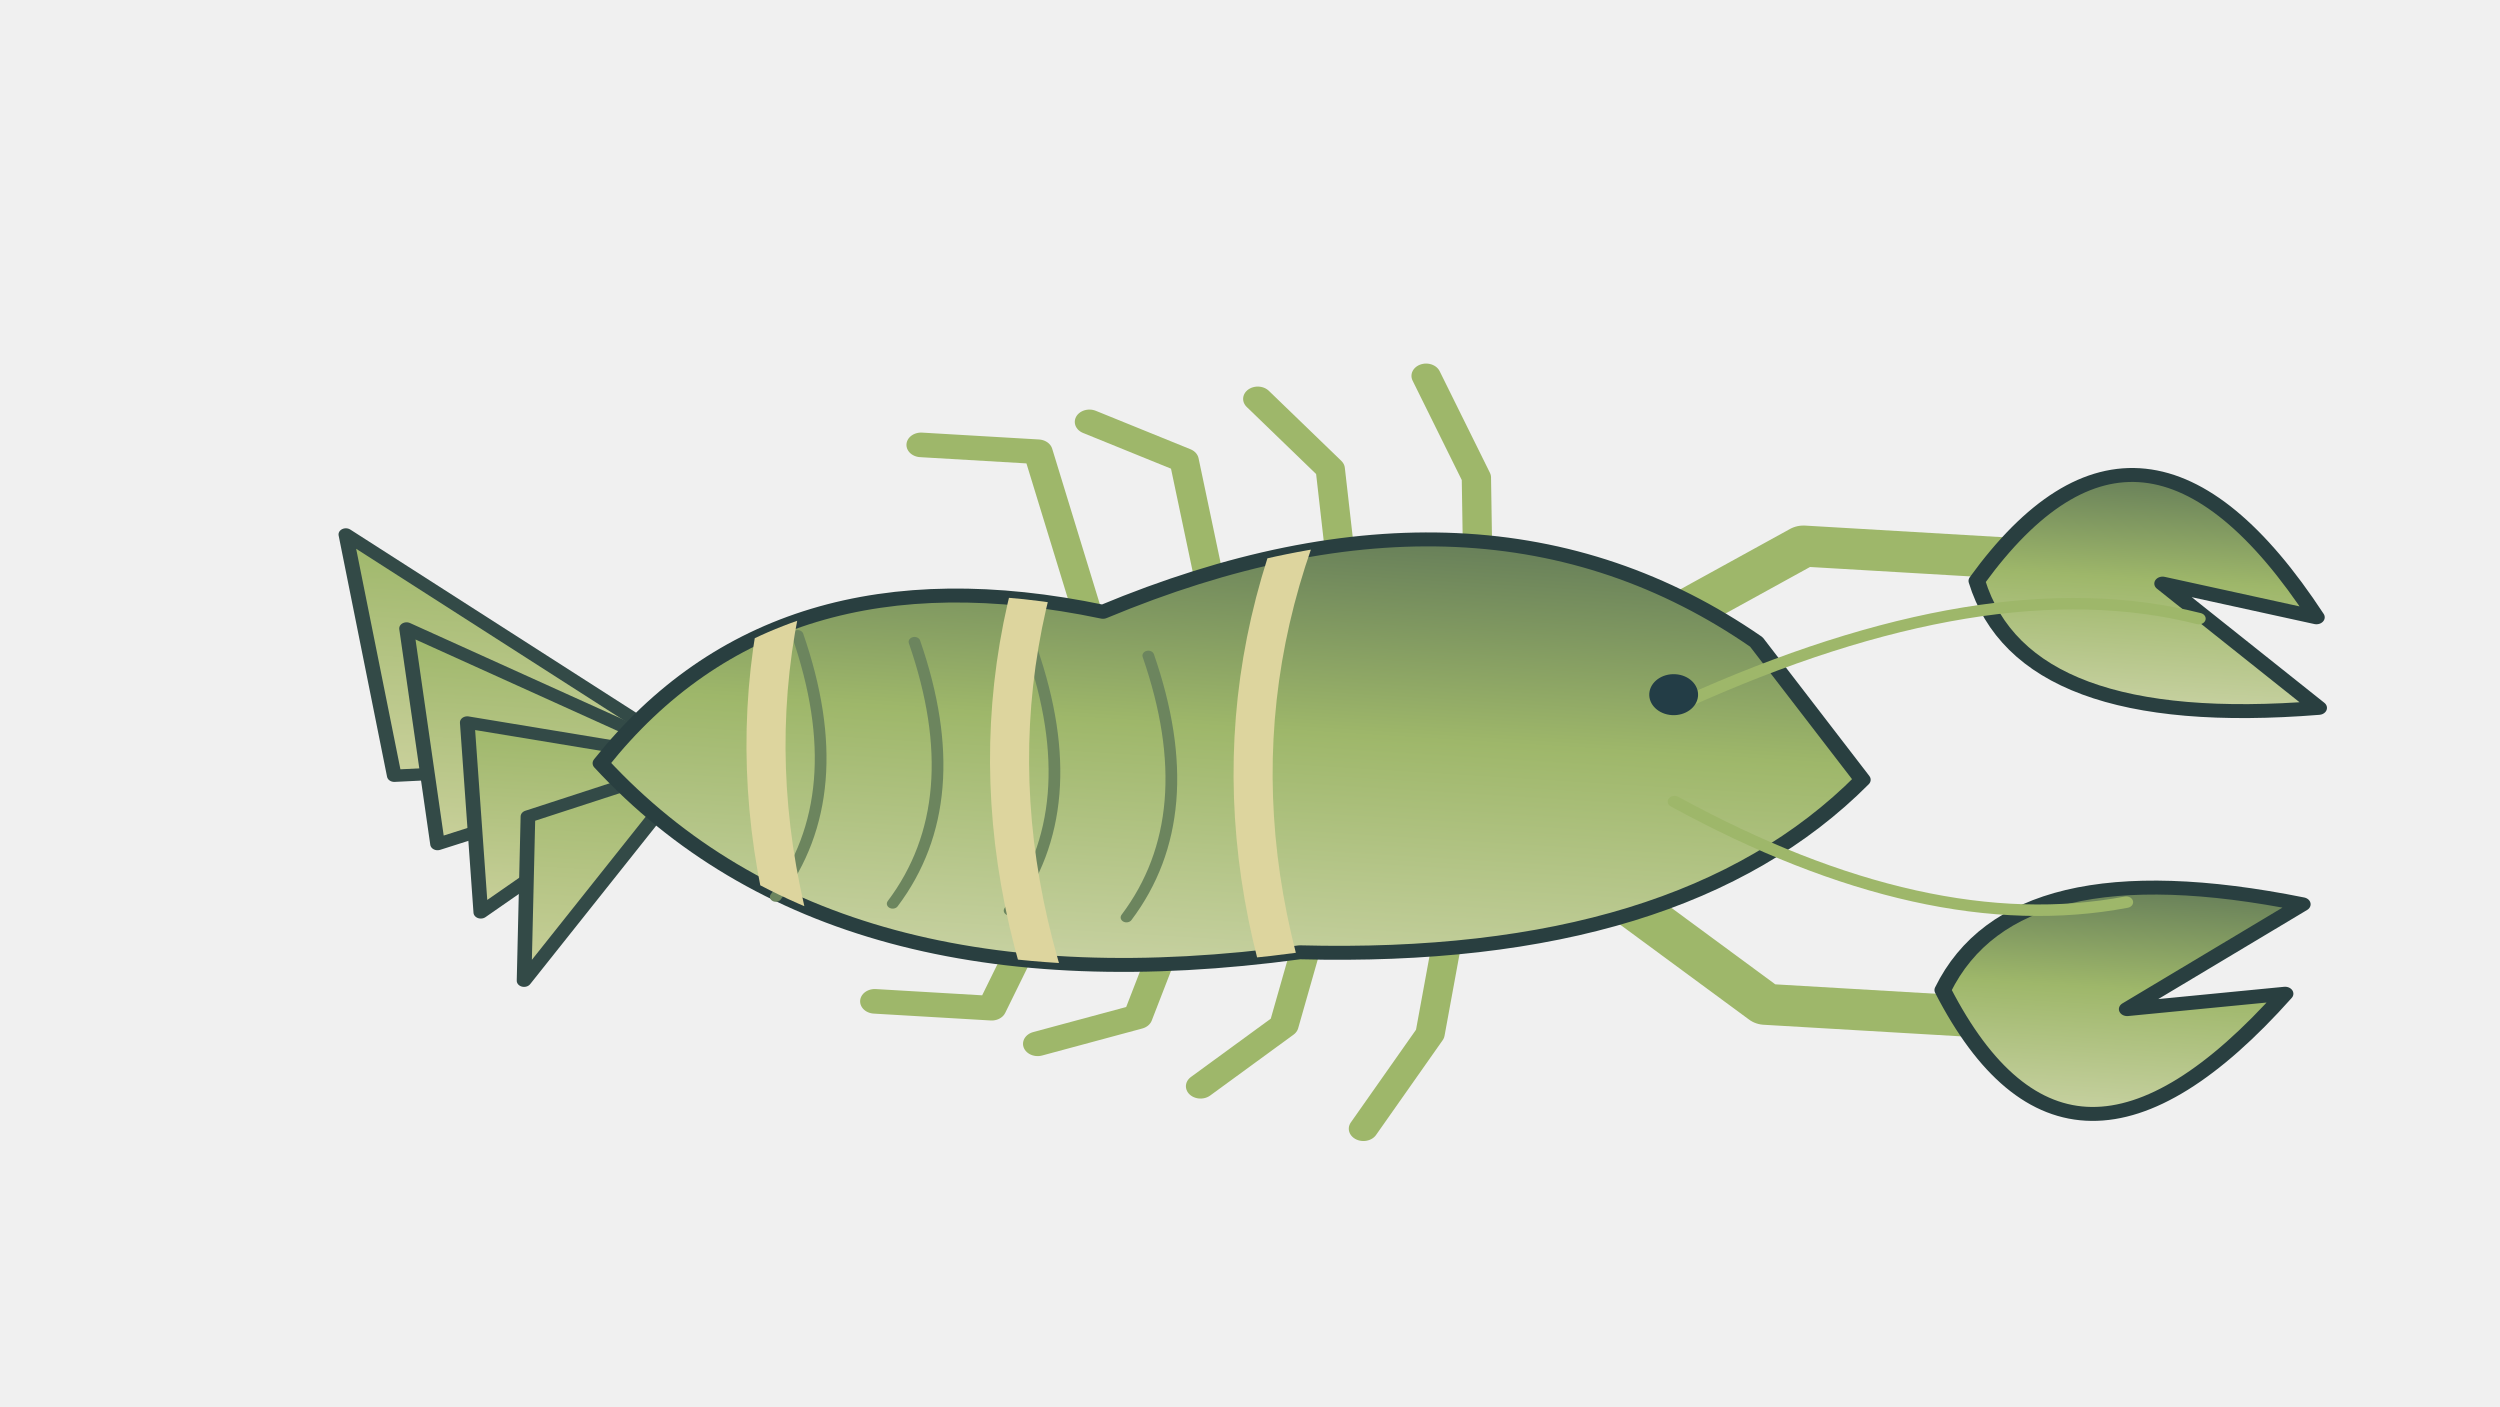
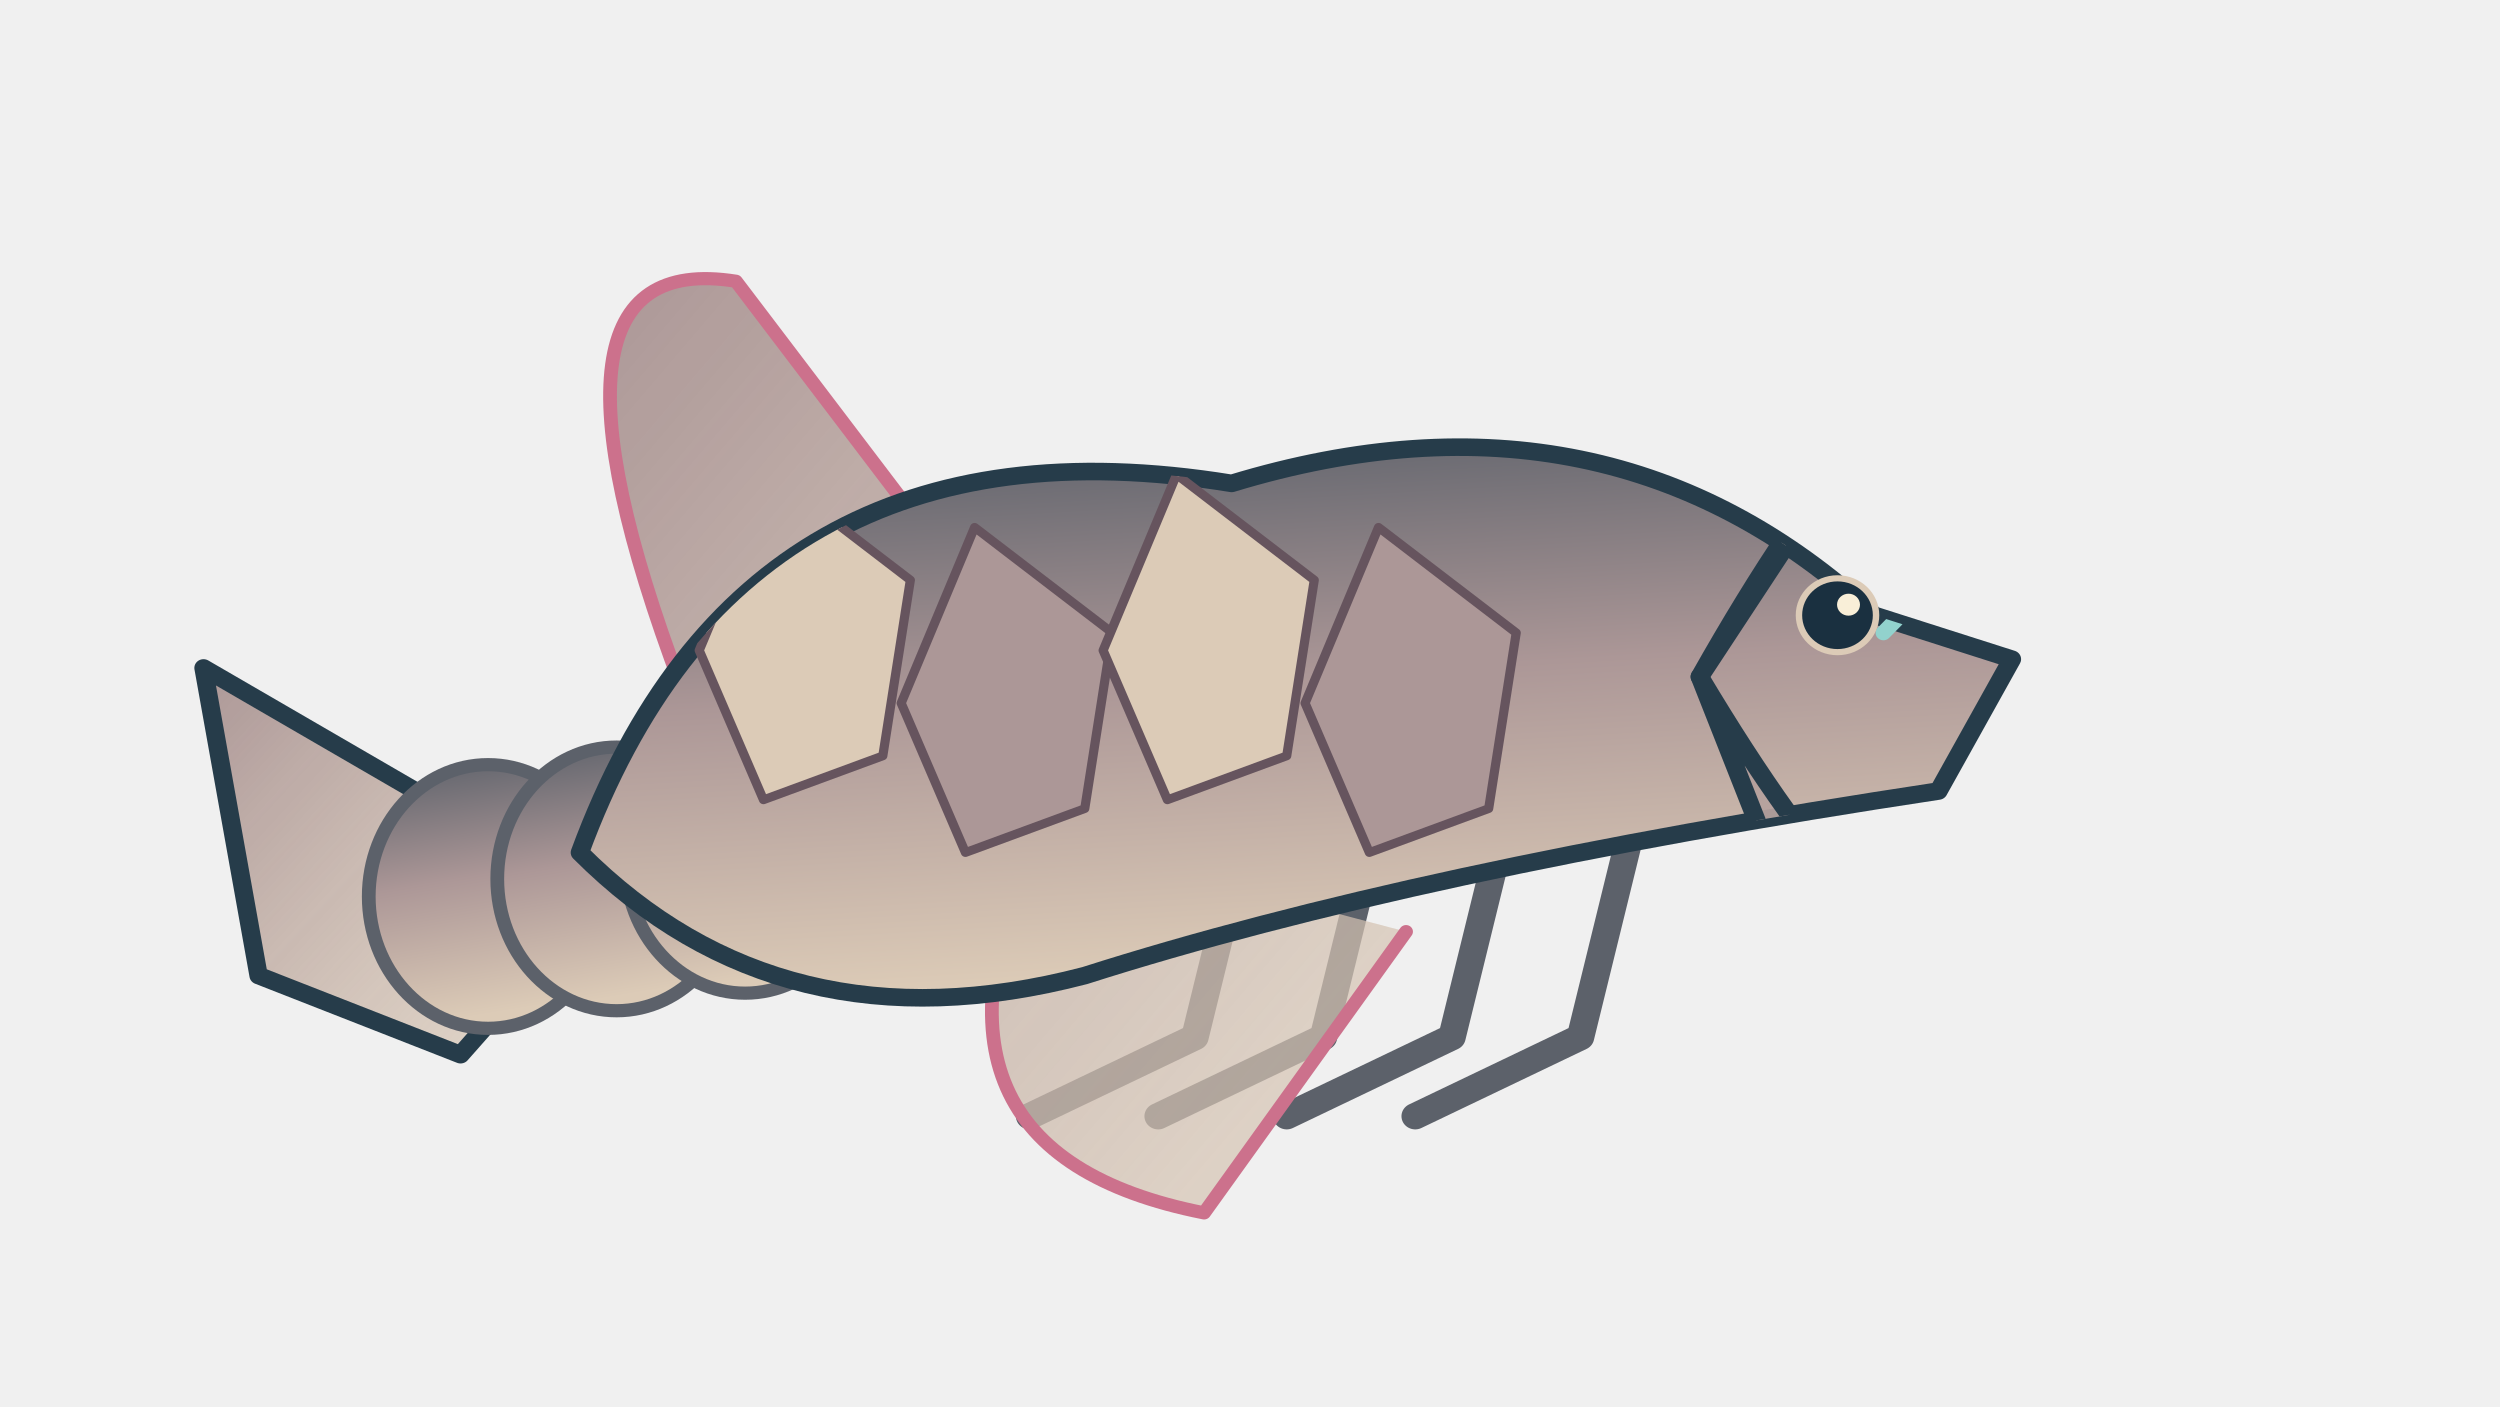
<svg xmlns="http://www.w3.org/2000/svg" width="256" height="144" viewBox="0 0 256 144">
  <defs>
-     <linearGradient id="body" x2="0" y2="1">
-       <stop stop-color="#677f59" />
-       <stop offset=".45" stop-color="#9eb76a" />
-       <stop offset="1" stop-color="#c7d1a1" />
+     <linearGradient id="body" x1="0" y1="0" x2=".15" y2="1">
+       <stop stop-color="#5c616a" />
+       <stop offset=".48" stop-color="#ac9797" />
+       <stop offset="1" stop-color="#dccbb7" />
    </linearGradient>
-     <linearGradient id="fin" x2="0" y2="1">
-       <stop stop-color="#9eb76a" />
-       <stop offset="1" stop-color="#c9d09b" />
+     <linearGradient id="fin" x1="0" y1="0" x2="1" y2="1">
+       <stop stop-color="#ac9797" />
+       <stop offset="1" stop-color="#dccbb7" stop-opacity=".65" />
    </linearGradient>
-     <clipPath id="bodyclip">
-       <path d="M 62 81 Q 78 53.0 112 59 Q 149.5 37 179 58 L 191.0 74 Q 174 97.5 135 99 Q 88 110 62 81Z" />
+   </defs>
+   <defs>
+     <clipPath id="clip">
+       <path d="M55 89 Q73 38 126 47 Q167 34 196 62 L211 67 L203 82 Q146 91 110 103 Q77 112 55 89Z" fill="#fff" stroke="none" stroke-width="0" stroke-linejoin="round" stroke-linecap="round" />
    </clipPath>
  </defs>
-   <g transform="translate(0 14) scale(1 .84) rotate(4 128 72)">
-     <path d="M 112 64 L 104 40 L 92 40" fill="none" stroke="#9eb76a" stroke-width="3" stroke-linejoin="round" stroke-linecap="round" />
-     <path d="M 125 64 L 119 40 L 109 36" fill="none" stroke="#9eb76a" stroke-width="3" stroke-linejoin="round" stroke-linecap="round" />
-     <path d="M 138 64 L 134 40 L 126 32" fill="none" stroke="#9eb76a" stroke-width="3" stroke-linejoin="round" stroke-linecap="round" />
-     <path d="M 151 64 L 149 40 L 143 28" fill="none" stroke="#9eb76a" stroke-width="3" stroke-linejoin="round" stroke-linecap="round" />
-     <path d="M 158 65 L 183 46 L 211 46" fill="none" stroke="#9eb76a" stroke-width="5" stroke-linejoin="round" stroke-linecap="round" />
-     <path d="M 201 49 Q 216 20 236 51 L 220 48 L 237 62 Q 207 67 201 49Z" fill="url(#body)" stroke="#293f40" stroke-width="1.7" stroke-linejoin="round" stroke-linecap="round" />
-     <path d="M 112 84 L 104 108 L 92 108" fill="none" stroke="#9eb76a" stroke-width="3" stroke-linejoin="round" stroke-linecap="round" />
-     <path d="M 125 84 L 119 108 L 109 112" fill="none" stroke="#9eb76a" stroke-width="3" stroke-linejoin="round" stroke-linecap="round" />
-     <path d="M 138 84 L 134 108 L 126 116" fill="none" stroke="#9eb76a" stroke-width="3" stroke-linejoin="round" stroke-linecap="round" />
-     <path d="M 151 84 L 149 108 L 143 120" fill="none" stroke="#9eb76a" stroke-width="3" stroke-linejoin="round" stroke-linecap="round" />
-     <path d="M 158 83 L 183 102 L 211 102" fill="none" stroke="#9eb76a" stroke-width="5" stroke-linejoin="round" stroke-linecap="round" />
-     <path d="M 201 99 Q 216 128 236 97 L 220 100 L 237 86 Q 207 81 201 99Z" fill="url(#body)" stroke="#293f40" stroke-width="1.7" stroke-linejoin="round" stroke-linecap="round" />
-     <path d="M72.00 80.00 L34.00 55.00 L41.00 84.00Z" fill="url(#fin)" stroke="#334a47" stroke-width="1.5" stroke-linejoin="round" stroke-linecap="round" />
-     <path d="M72.00 80.00 L41.00 66.00 L46.00 92.00Z" fill="url(#fin)" stroke="#334a47" stroke-width="1.5" stroke-linejoin="round" stroke-linecap="round" />
-     <path d="M72.00 80.00 L48.00 77.00 L51.00 100.00Z" fill="url(#fin)" stroke="#334a47" stroke-width="1.5" stroke-linejoin="round" stroke-linecap="round" />
-     <path d="M72.00 80.00 L55.00 88.00 L56.00 108.00Z" fill="url(#fin)" stroke="#334a47" stroke-width="1.5" stroke-linejoin="round" stroke-linecap="round" />
-     <path d="M 62 81 Q 78 53.0 112 59 Q 149.5 37 179 58 L 191.0 74 Q 174 97.5 135 99 Q 88 110 62 81Z" fill="url(#body)" stroke="#293f40" stroke-width="1.7" stroke-linejoin="round" stroke-linecap="round" />
-     <path d="M 81 64 Q 88 83 81 96" fill="none" stroke="#6c855e" stroke-width="1.2" stroke-linejoin="round" stroke-linecap="round" />
-     <path d="M 93 64 Q 100 83 93 96" fill="none" stroke="#6c855e" stroke-width="1.2" stroke-linejoin="round" stroke-linecap="round" />
-     <path d="M 105 64 Q 112 83 105 96" fill="none" stroke="#6c855e" stroke-width="1.2" stroke-linejoin="round" stroke-linecap="round" />
-     <path d="M 117 64 Q 124 83 117 96" fill="none" stroke="#6c855e" stroke-width="1.2" stroke-linejoin="round" stroke-linecap="round" />
-     <path d="M 172 66 Q 202 47 224 52 M 172 78 Q 199 93 219 87" fill="none" stroke="#9eb76a" stroke-width="1.4" stroke-linejoin="round" stroke-linecap="round" />
-     <circle cx="171.00" cy="65.00" r="2.50" fill="#233d46" />
-     <g clip-path="url(#bodyclip)" stroke="#ddd59e" stroke-width="4">
-       <path d="M85 35 Q71 73 87 112" fill="none" />
-       <path d="M110 35 Q96 73 112 112" fill="none" />
-       <path d="M135 35 Q121 73 137 112" fill="none" />
+   <g transform="translate(128 72) scale(.94 .90) rotate(0) translate(-128 -72)">
+     <path d="M47 88 L14 68 L20 103 L42 112 L53 99Z" fill="url(#fin)" stroke="#263c4a" stroke-width="2" stroke-linejoin="round" stroke-linecap="round" />
+     <path d="M130 76 l-8 34 l-18 9" fill="none" stroke="#5c616a" stroke-width="3" stroke-linejoin="round" stroke-linecap="round" />
+     <path d="M144 76 l-8 34 l-18 9" fill="none" stroke="#5c616a" stroke-width="3" stroke-linejoin="round" stroke-linecap="round" />
+     <path d="M158 76 l-8 34 l-18 9" fill="none" stroke="#5c616a" stroke-width="3" stroke-linejoin="round" stroke-linecap="round" />
+     <path d="M172 76 l-8 34 l-18 9" fill="none" stroke="#5c616a" stroke-width="3" stroke-linejoin="round" stroke-linecap="round" />
+     <path d="M66 70 Q48 20 72 24 L96 57 M105 87 Q89 123 123 130 L145 98" fill="url(#fin)" stroke="#cc718c" stroke-width="1.5" stroke-linejoin="round" stroke-linecap="round" />
+     <ellipse cx="45.00" cy="94.00" rx="13.00" ry="15.00" fill="url(#body)" stroke="#5c616a" stroke-width="1.5" />
+     <ellipse cx="59.00" cy="92.00" rx="13.00" ry="15.00" fill="url(#body)" stroke="#5c616a" stroke-width="1.5" />
+     <ellipse cx="73.00" cy="90.00" rx="13.00" ry="15.00" fill="url(#body)" stroke="#5c616a" stroke-width="1.5" />
+     <ellipse cx="87.00" cy="88.00" rx="13.00" ry="15.00" fill="url(#body)" stroke="#5c616a" stroke-width="1.5" />
+     <ellipse cx="101.00" cy="86.00" rx="13.00" ry="15.00" fill="url(#body)" stroke="#5c616a" stroke-width="1.5" />
+     <path d="M55 89 Q73 38 126 47 Q167 34 196 62 L211 67 L203 82 Q146 91 110 103 Q77 112 55 89Z" fill="url(#body)" stroke="#263c4a" stroke-width="2" stroke-linejoin="round" stroke-linecap="round" />
+     <g clip-path="url(#clip)">
+       <path d="M177 69 Q197 32 209 32 L236 21 L229 39 L211 48 L194 42 Z" fill="url(#fin)" stroke="#263c4a" stroke-width="2" stroke-linejoin="round" stroke-linecap="round" />
+       <path d="M177 69 Q197 104 209 104 L236 93 L229 111 L211 120 L194 114 Z" fill="url(#fin)" stroke="#263c4a" stroke-width="2" stroke-linejoin="round" stroke-linecap="round" />
+       <path d="M193 62 Q212 22 242 19 M197 64 Q221 38 244 44" fill="none" stroke="#92d2cd" stroke-width="1.7" stroke-linejoin="round" stroke-linecap="round" />
+       <path d="M68.00 66.00 L76.00 46.00 L91.00 58.00 L88.00 78.00 L75.00 83.00 Z" fill="#dccbb7" stroke="#66545e" stroke-width="1" stroke-linejoin="round" stroke-linecap="round" />
+       <path d="M90.00 72.00 L98.00 52.00 L113.00 64.00 L110.00 84.00 L97.00 89.00 Z" fill="#ac9797" stroke="#66545e" stroke-width="1" stroke-linejoin="round" stroke-linecap="round" />
+       <path d="M112.00 66.00 L120.00 46.00 L135.00 58.00 L132.00 78.00 L119.00 83.00 Z" fill="#dccbb7" stroke="#66545e" stroke-width="1" stroke-linejoin="round" stroke-linecap="round" />
+       <path d="M134.00 72.00 L142.00 52.00 L157.00 64.00 L154.00 84.00 L141.00 89.00 Z" fill="#ac9797" stroke="#66545e" stroke-width="1" stroke-linejoin="round" stroke-linecap="round" />
    </g>
+     <circle cx="192.00" cy="62.00" r="4.20" fill="#1a3040" stroke="#dccbb7" stroke-width="0.7" />
+     <circle cx="193.20" cy="60.80" r="1.25" fill="#f9efd8" stroke="none" stroke-width="0" />
  </g>
</svg>
